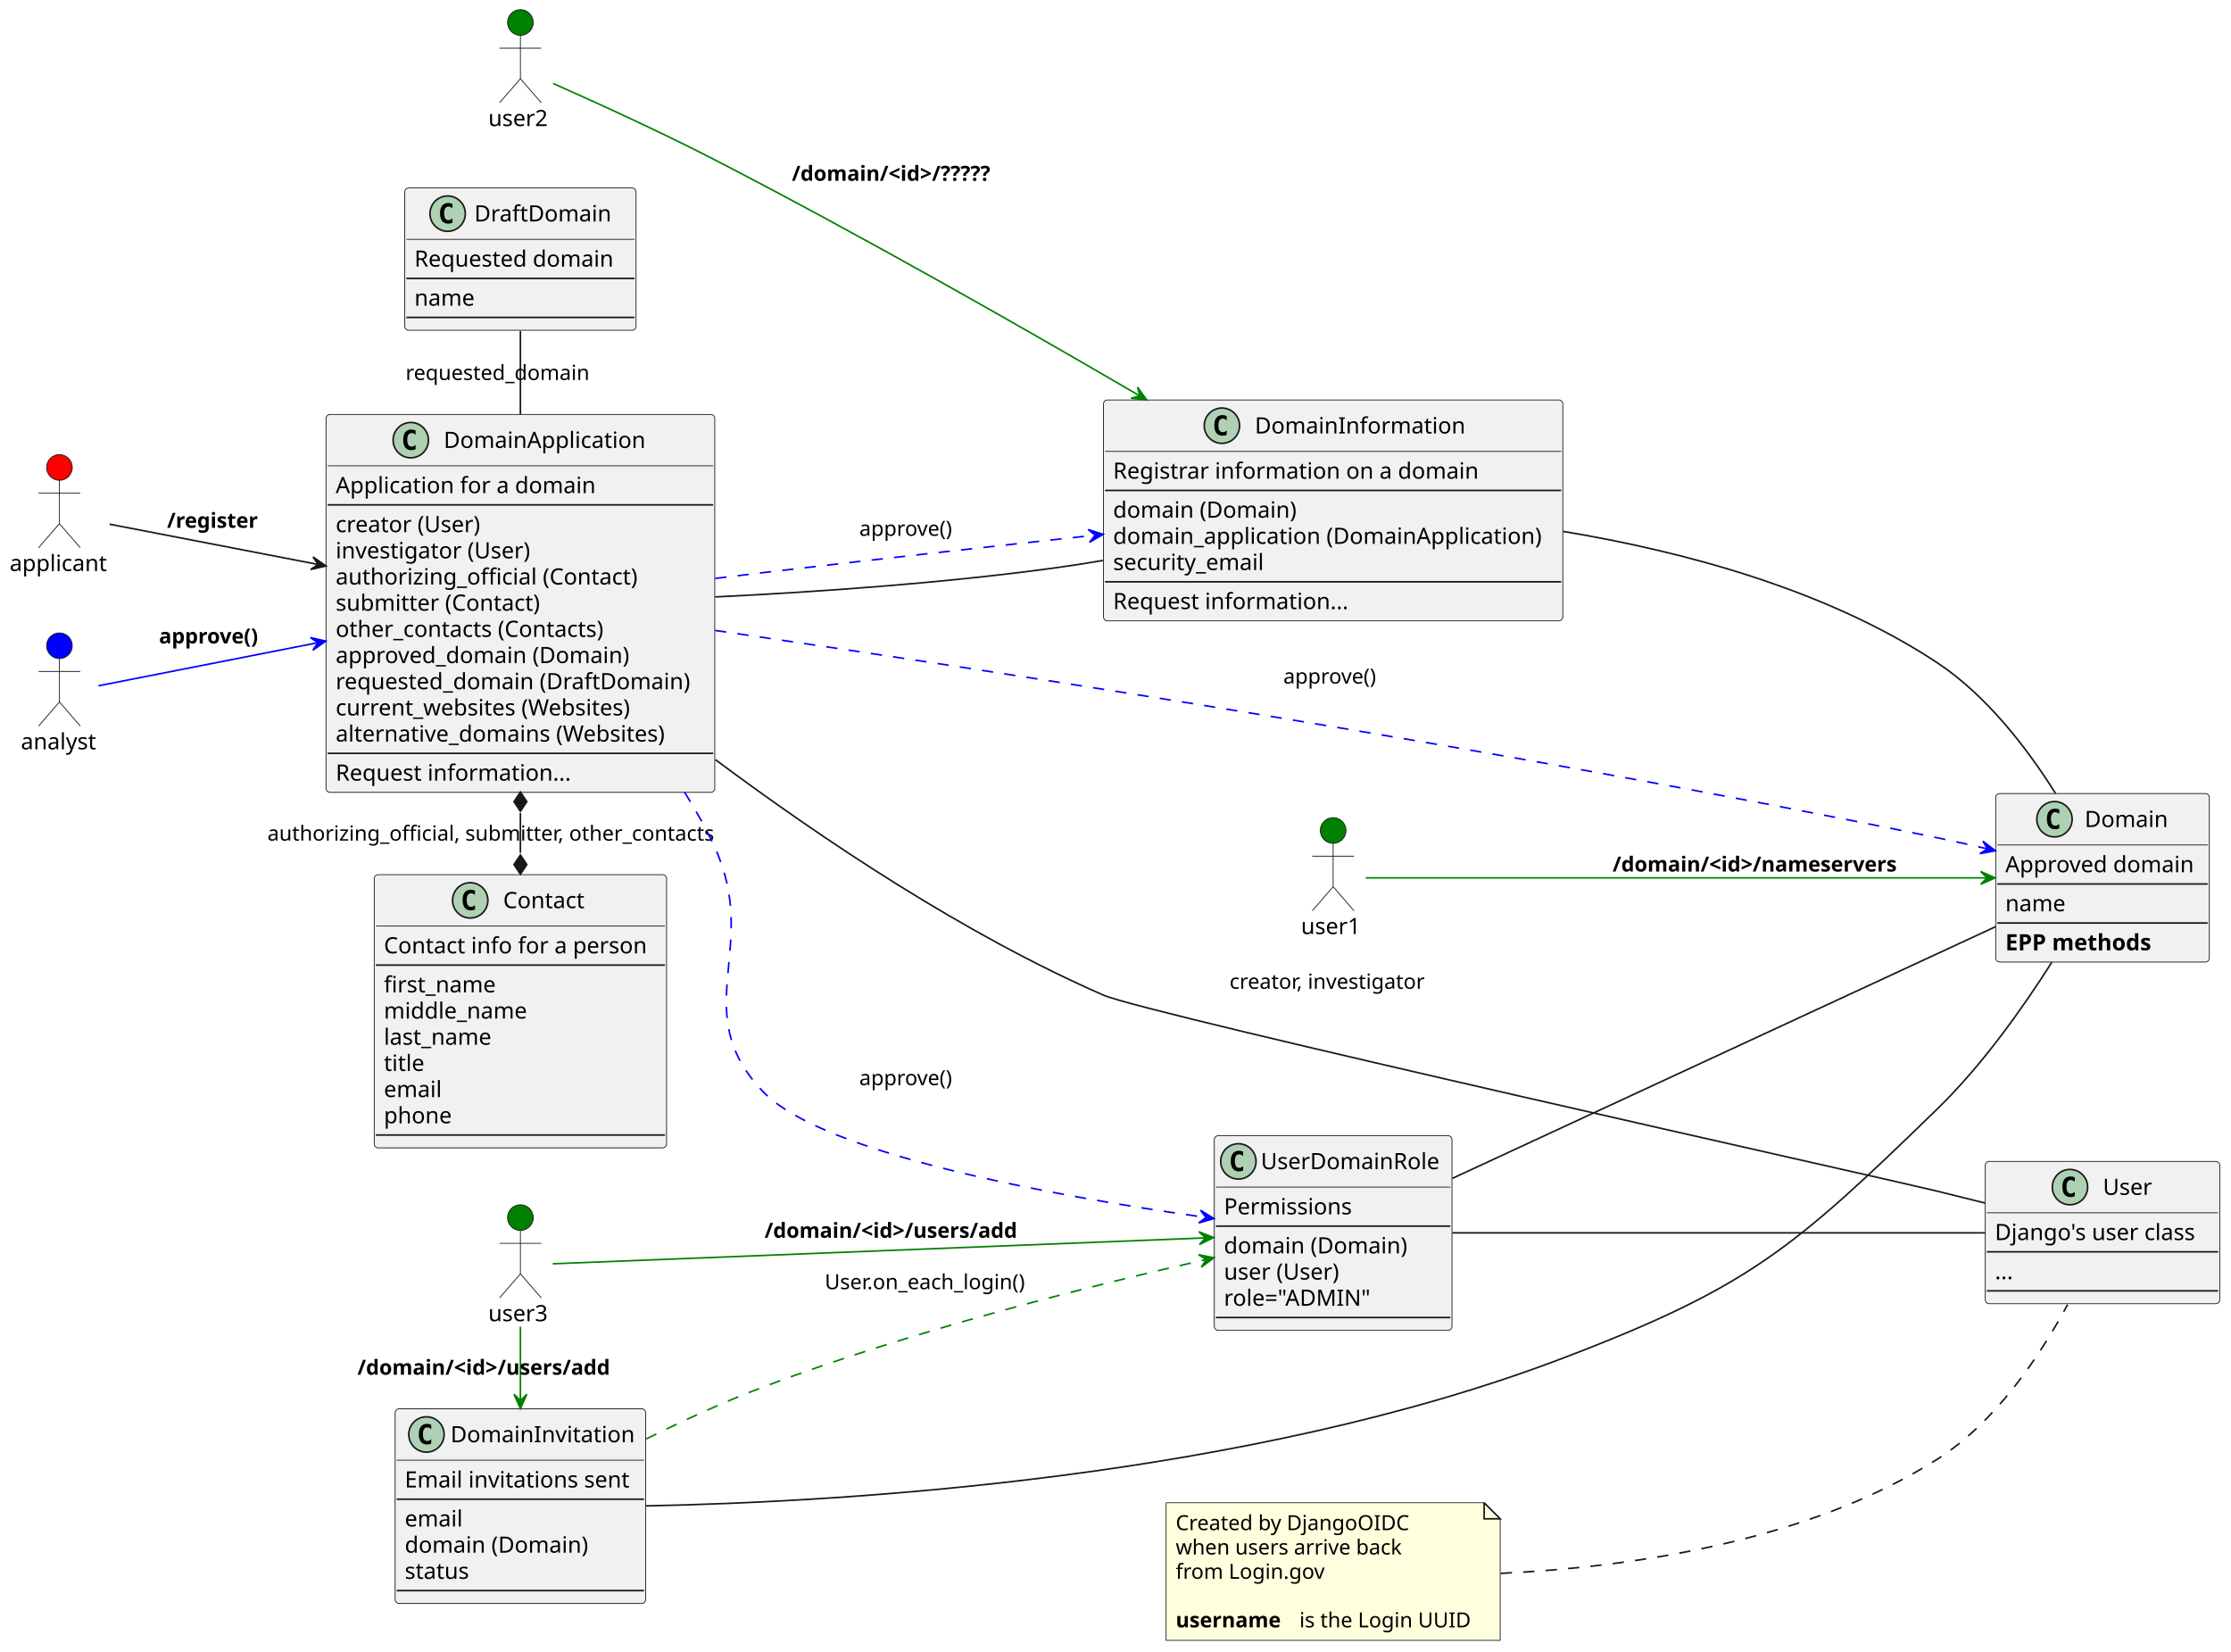
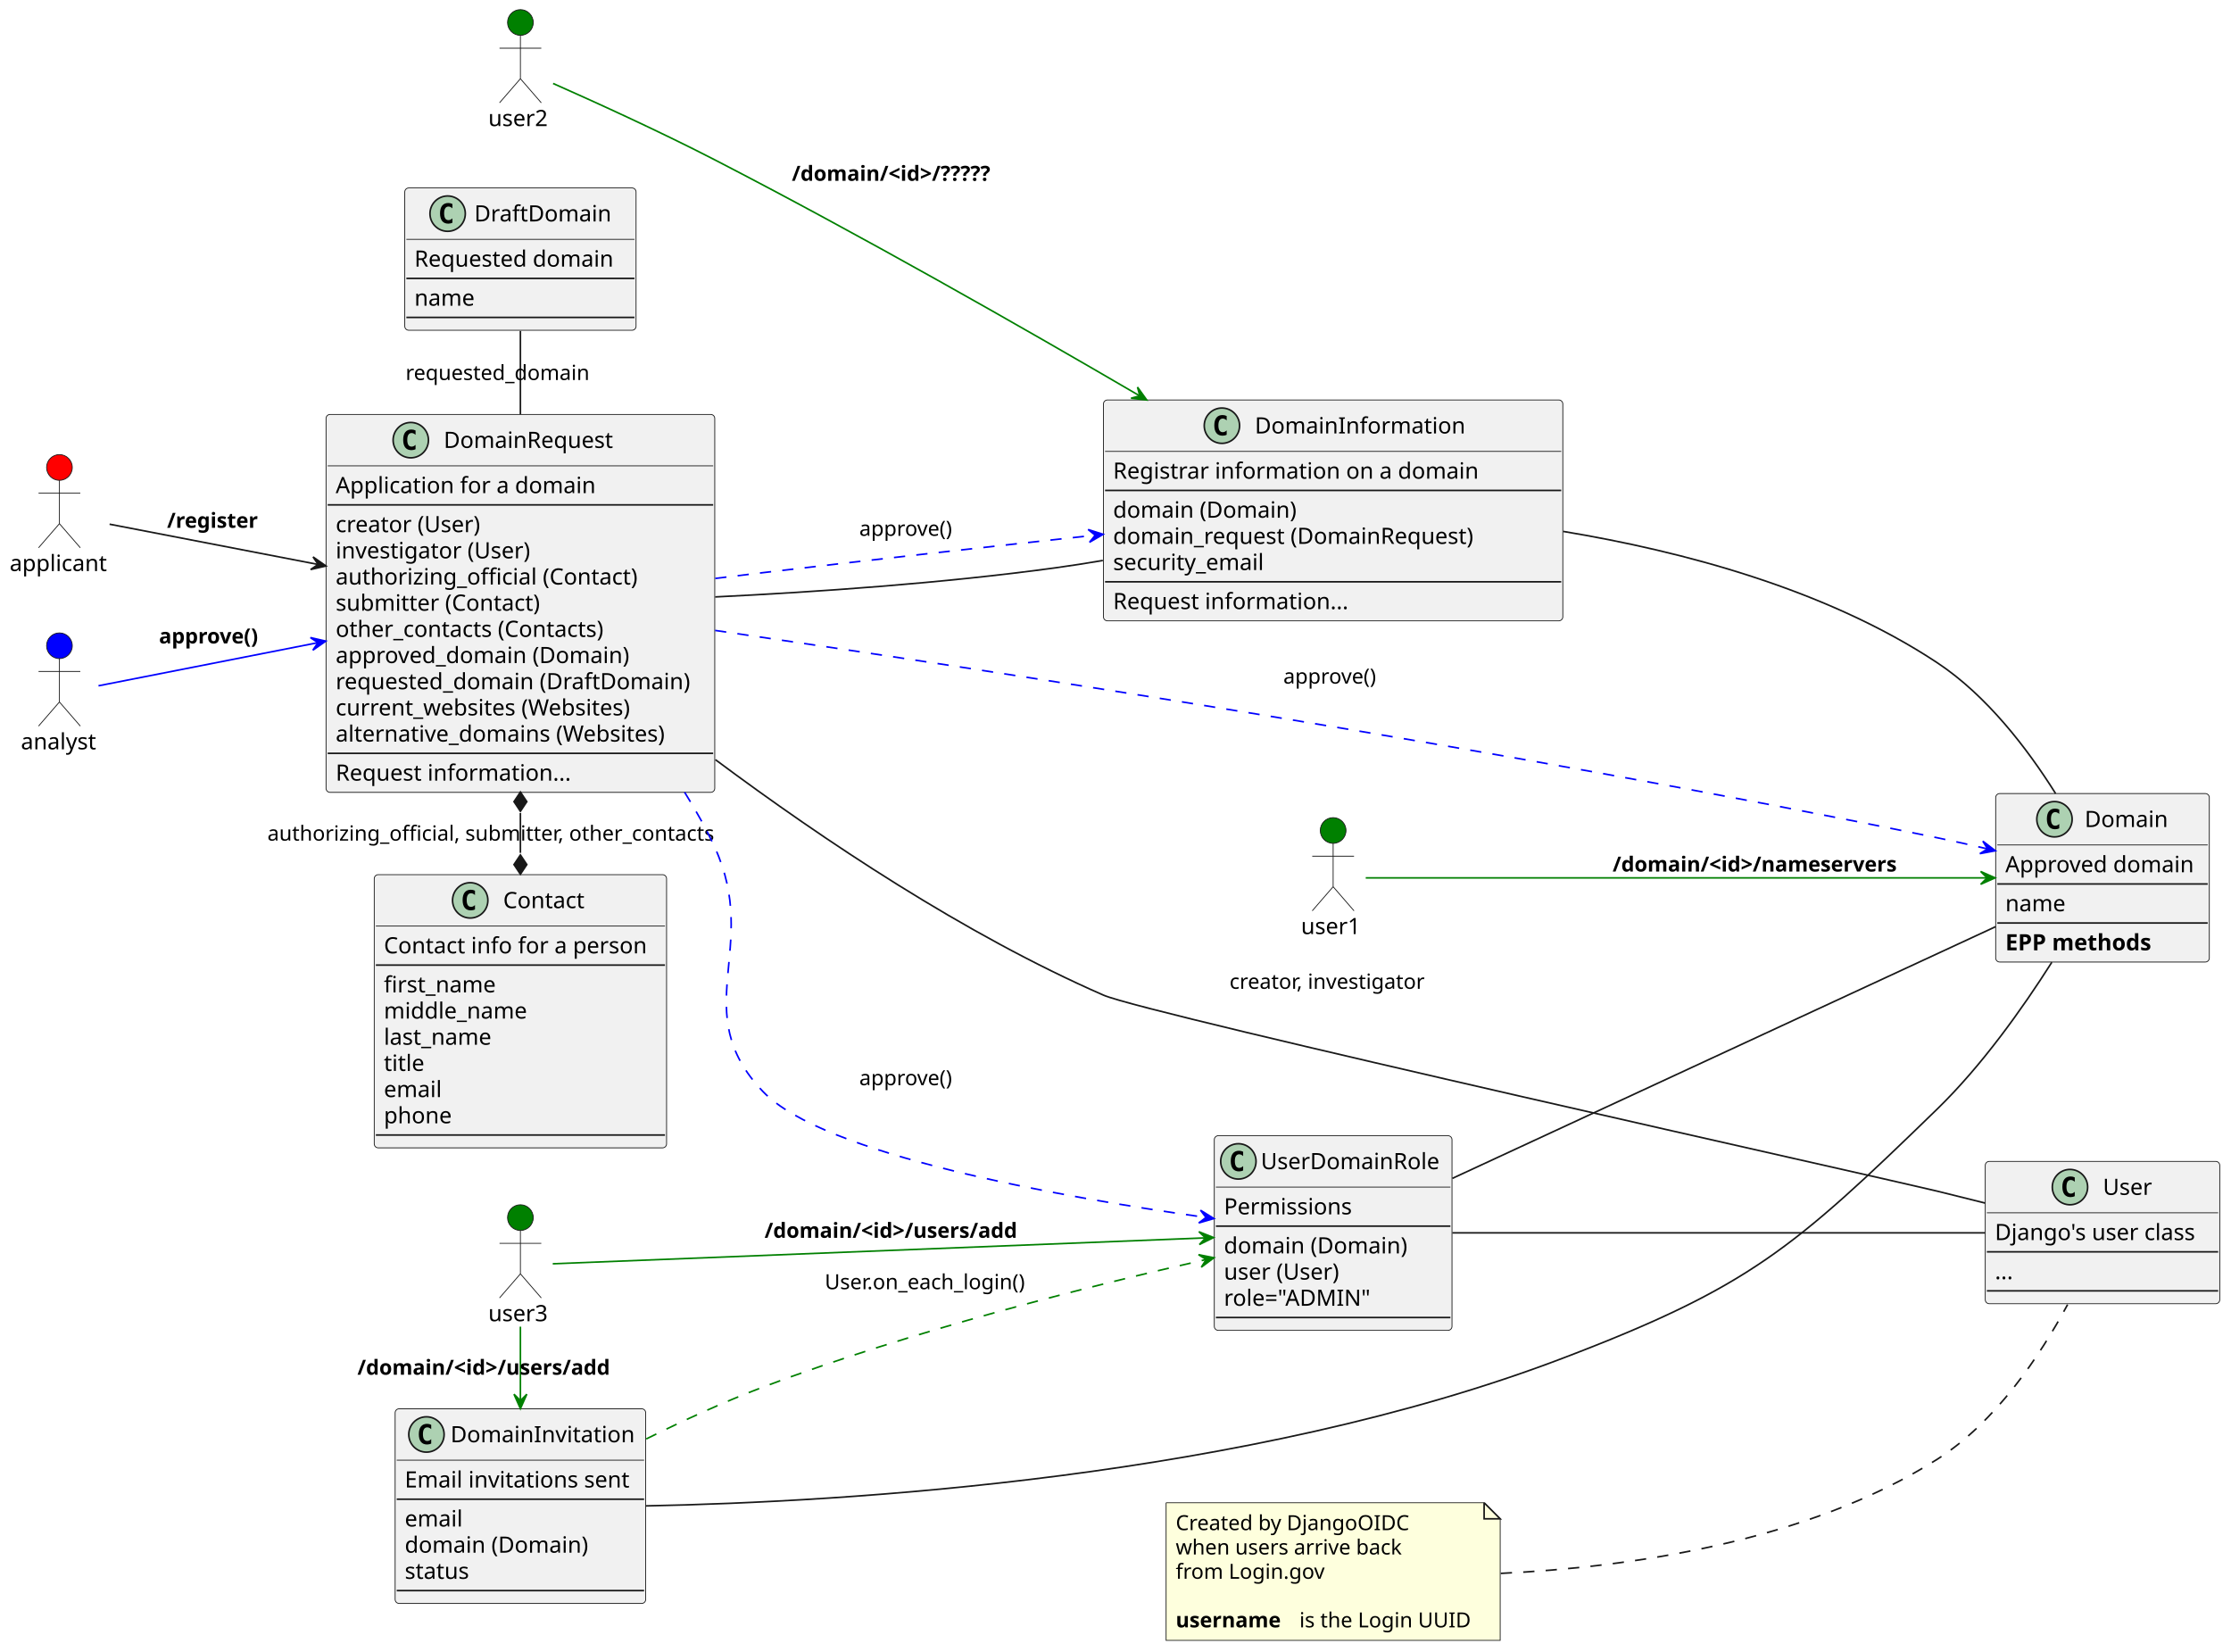
<svg xmlns="http://www.w3.org/2000/svg" contentStyleType="text/css" height="1028px" preserveAspectRatio="none" style="width:1389px;height:1028px;background:#FFFFFF;" version="1.1" viewBox="0 0 1389 1028" width="1389px" zoomAndPan="magnify">
  <defs />
  <g>
-     <g id="elem_DomainApplication">
-       <rect codeLine="38" fill="#F1F1F1" height="235.266" id="DomainApplication" rx="2.5" ry="2.5" style="stroke:#181818;stroke-width:0.5;" width="242" x="203" y="258" />
+     <g id="elem_DomainRequest">
+       <rect codeLine="38" fill="#F1F1F1" height="235.266" id="DomainRequest" rx="2.5" ry="2.5" style="stroke:#181818;stroke-width:0.5;" width="242" x="203" y="258" />
      <ellipse cx="255.75" cy="274" fill="#ADD1B2" rx="11" ry="11" style="stroke:#181818;stroke-width:1.0;" />
      <path d="M258.719,279.641 Q258.141,279.938 257.5,280.078 Q256.859,280.234 256.156,280.234 Q253.656,280.234 252.328,278.594 Q251.016,276.938 251.016,273.812 Q251.016,270.688 252.328,269.031 Q253.656,267.375 256.156,267.375 Q256.859,267.375 257.5,267.531 Q258.156,267.688 258.719,267.984 L258.719,270.703 Q258.094,270.125 257.5,269.859 Q256.906,269.578 256.281,269.578 Q254.938,269.578 254.25,270.656 Q253.562,271.719 253.562,273.812 Q253.562,275.906 254.25,276.984 Q254.938,278.047 256.281,278.047 Q256.906,278.047 257.5,277.781 Q258.094,277.5 258.719,276.922 L258.719,279.641 Z " fill="#000000" />
-       <text fill="#000000" font-family="sans-serif" font-size="14" lengthAdjust="spacing" textLength="128" x="276.25" y="278.847">DomainApplication</text>
+       <text fill="#000000" font-family="sans-serif" font-size="14" lengthAdjust="spacing" textLength="128" x="276.25" y="278.847">DomainRequest</text>
      <line style="stroke:#181818;stroke-width:0.5;" x1="204" x2="444" y1="290" y2="290" />
      <text fill="#000000" font-family="sans-serif" font-size="14" lengthAdjust="spacing" textLength="164" x="209" y="306.995">Application for a domain</text>
      <line style="stroke:#181818;stroke-width:1.0;" x1="204" x2="444" y1="314.297" y2="314.297" />
      <text fill="#000000" font-family="sans-serif" font-size="14" lengthAdjust="spacing" textLength="95" x="209" y="331.292">creator (User)</text>
      <text fill="#000000" font-family="sans-serif" font-size="14" lengthAdjust="spacing" textLength="126" x="209" y="347.589">investigator (User)</text>
      <text fill="#000000" font-family="sans-serif" font-size="14" lengthAdjust="spacing" textLength="194" x="209" y="363.886">authorizing_official (Contact)</text>
      <text fill="#000000" font-family="sans-serif" font-size="14" lengthAdjust="spacing" textLength="134" x="209" y="380.183">submitter (Contact)</text>
      <text fill="#000000" font-family="sans-serif" font-size="14" lengthAdjust="spacing" textLength="180" x="209" y="396.479">other_contacts (Contacts)</text>
      <text fill="#000000" font-family="sans-serif" font-size="14" lengthAdjust="spacing" textLength="190" x="209" y="412.776">approved_domain (Domain)</text>
      <text fill="#000000" font-family="sans-serif" font-size="14" lengthAdjust="spacing" textLength="230" x="209" y="429.073">requested_domain (DraftDomain)</text>
      <text fill="#000000" font-family="sans-serif" font-size="14" lengthAdjust="spacing" textLength="197" x="209" y="445.37">current_websites (Websites)</text>
      <text fill="#000000" font-family="sans-serif" font-size="14" lengthAdjust="spacing" textLength="215" x="209" y="461.667">alternative_domains (Websites)</text>
      <line style="stroke:#181818;stroke-width:1.0;" x1="204" x2="444" y1="468.969" y2="468.969" />
      <text fill="#000000" font-family="sans-serif" font-size="14" lengthAdjust="spacing" textLength="152" x="209" y="485.964">Request information...</text>
    </g>
    <g id="elem_User">
      <rect codeLine="54" fill="#F1F1F1" height="88.594" id="User" rx="2.5" ry="2.5" style="stroke:#181818;stroke-width:0.5;" width="146" x="1236" y="723" />
      <ellipse cx="1288.75" cy="739" fill="#ADD1B2" rx="11" ry="11" style="stroke:#181818;stroke-width:1.0;" />
      <path d="M1291.719,744.641 Q1291.141,744.938 1290.5,745.078 Q1289.859,745.234 1289.156,745.234 Q1286.656,745.234 1285.328,743.594 Q1284.016,741.938 1284.016,738.812 Q1284.016,735.688 1285.328,734.031 Q1286.656,732.375 1289.156,732.375 Q1289.859,732.375 1290.5,732.531 Q1291.156,732.688 1291.719,732.984 L1291.719,735.703 Q1291.094,735.125 1290.5,734.859 Q1289.906,734.578 1289.281,734.578 Q1287.938,734.578 1287.25,735.656 Q1286.562,736.719 1286.562,738.812 Q1286.562,740.906 1287.25,741.984 Q1287.938,743.047 1289.281,743.047 Q1289.906,743.047 1290.5,742.781 Q1291.094,742.5 1291.719,741.922 L1291.719,744.641 Z " fill="#000000" />
      <text fill="#000000" font-family="sans-serif" font-size="14" lengthAdjust="spacing" textLength="32" x="1309.25" y="743.847">User</text>
      <line style="stroke:#181818;stroke-width:0.5;" x1="1237" x2="1381" y1="755" y2="755" />
      <text fill="#000000" font-family="sans-serif" font-size="14" lengthAdjust="spacing" textLength="134" x="1242" y="771.995">Django's user class</text>
      <line style="stroke:#181818;stroke-width:1.0;" x1="1237" x2="1381" y1="779.297" y2="779.297" />
      <text fill="#000000" font-family="sans-serif" font-size="14" lengthAdjust="spacing" textLength="12" x="1242" y="796.292">...</text>
      <line style="stroke:#181818;stroke-width:1.0;" x1="1237" x2="1381" y1="803.594" y2="803.594" />
    </g>
    <g id="elem_GMN4">
      <path d="M726,935.5 L726,1021.164 L934,1021.164 L934,945.5 L924,935.5 L726,935.5 " fill="#FEFFDD" style="stroke:#181818;stroke-width:0.5;" />
      <path d="M924,935.5 L924,945.5 L934,945.5 L924,935.5 " fill="#FEFFDD" style="stroke:#181818;stroke-width:1.0;" />
      <text fill="#000000" font-family="sans-serif" font-size="13" lengthAdjust="spacing" textLength="151" x="732" y="952.567">Created by DjangoOIDC</text>
      <text fill="#000000" font-family="sans-serif" font-size="13" lengthAdjust="spacing" textLength="146" x="732" y="967.7">when users arrive back</text>
      <text fill="#000000" font-family="sans-serif" font-size="13" lengthAdjust="spacing" textLength="95" x="732" y="982.832">from Login.gov</text>
      <text fill="#000000" font-family="sans-serif" font-size="13" lengthAdjust="spacing" textLength="4" x="732" y="997.965"> </text>
      <text fill="#000000" font-family="sans-serif" font-size="13" font-weight="bold" lengthAdjust="spacing" textLength="73" x="732" y="1013.098">username</text>
      <text fill="#000000" font-family="sans-serif" font-size="13" lengthAdjust="spacing" textLength="110" x="809" y="1013.098">is the Login UUID</text>
    </g>
    <g id="elem_Contact">
      <rect codeLine="70" fill="#F1F1F1" height="170.078" id="Contact" rx="2.5" ry="2.5" style="stroke:#181818;stroke-width:0.5;" width="182" x="233" y="544.5" />
      <ellipse cx="292.75" cy="560.5" fill="#ADD1B2" rx="11" ry="11" style="stroke:#181818;stroke-width:1.0;" />
      <path d="M295.719,566.141 Q295.141,566.438 294.5,566.578 Q293.859,566.734 293.156,566.734 Q290.656,566.734 289.328,565.094 Q288.016,563.438 288.016,560.312 Q288.016,557.188 289.328,555.531 Q290.656,553.875 293.156,553.875 Q293.859,553.875 294.5,554.031 Q295.156,554.188 295.719,554.484 L295.719,557.203 Q295.094,556.625 294.5,556.359 Q293.906,556.078 293.281,556.078 Q291.938,556.078 291.25,557.156 Q290.562,558.219 290.562,560.312 Q290.562,562.406 291.25,563.484 Q291.938,564.547 293.281,564.547 Q293.906,564.547 294.5,564.281 Q295.094,564 295.719,563.422 L295.719,566.141 Z " fill="#000000" />
      <text fill="#000000" font-family="sans-serif" font-size="14" lengthAdjust="spacing" textLength="54" x="313.25" y="565.347">Contact</text>
      <line style="stroke:#181818;stroke-width:0.5;" x1="234" x2="414" y1="576.5" y2="576.5" />
      <text fill="#000000" font-family="sans-serif" font-size="14" lengthAdjust="spacing" textLength="170" x="239" y="593.495">Contact info for a person</text>
      <line style="stroke:#181818;stroke-width:1.0;" x1="234" x2="414" y1="600.797" y2="600.797" />
      <text fill="#000000" font-family="sans-serif" font-size="14" lengthAdjust="spacing" textLength="71" x="239" y="617.792">first_name</text>
      <text fill="#000000" font-family="sans-serif" font-size="14" lengthAdjust="spacing" textLength="92" x="239" y="634.089">middle_name</text>
      <text fill="#000000" font-family="sans-serif" font-size="14" lengthAdjust="spacing" textLength="70" x="239" y="650.386">last_name</text>
      <text fill="#000000" font-family="sans-serif" font-size="14" lengthAdjust="spacing" textLength="25" x="239" y="666.683">title</text>
      <text fill="#000000" font-family="sans-serif" font-size="14" lengthAdjust="spacing" textLength="36" x="239" y="682.98">email</text>
      <text fill="#000000" font-family="sans-serif" font-size="14" lengthAdjust="spacing" textLength="45" x="239" y="699.276">phone</text>
      <line style="stroke:#181818;stroke-width:1.0;" x1="234" x2="414" y1="706.578" y2="706.578" />
    </g>
    <g id="elem_DraftDomain">
      <rect codeLine="84" fill="#F1F1F1" height="88.594" id="DraftDomain" rx="2.5" ry="2.5" style="stroke:#181818;stroke-width:0.5;" width="144" x="252" y="117" />
      <ellipse cx="278.7" cy="133" fill="#ADD1B2" rx="11" ry="11" style="stroke:#181818;stroke-width:1.0;" />
      <path d="M281.669,138.641 Q281.091,138.938 280.45,139.078 Q279.809,139.234 279.106,139.234 Q276.606,139.234 275.278,137.594 Q273.966,135.938 273.966,132.812 Q273.966,129.688 275.278,128.031 Q276.606,126.375 279.106,126.375 Q279.809,126.375 280.45,126.531 Q281.106,126.688 281.669,126.984 L281.669,129.703 Q281.044,129.125 280.45,128.859 Q279.856,128.578 279.231,128.578 Q277.887,128.578 277.2,129.656 Q276.512,130.719 276.512,132.812 Q276.512,134.906 277.2,135.984 Q277.887,137.047 279.231,137.047 Q279.856,137.047 280.45,136.781 Q281.044,136.5 281.669,135.922 L281.669,138.641 Z " fill="#000000" />
      <text fill="#000000" font-family="sans-serif" font-size="14" lengthAdjust="spacing" textLength="86" x="295.3" y="137.847">DraftDomain</text>
      <line style="stroke:#181818;stroke-width:0.5;" x1="253" x2="395" y1="149" y2="149" />
      <text fill="#000000" font-family="sans-serif" font-size="14" lengthAdjust="spacing" textLength="132" x="258" y="165.995">Requested domain</text>
      <line style="stroke:#181818;stroke-width:1.0;" x1="253" x2="395" y1="173.297" y2="173.297" />
      <text fill="#000000" font-family="sans-serif" font-size="14" lengthAdjust="spacing" textLength="39" x="258" y="190.292">name</text>
      <line style="stroke:#181818;stroke-width:1.0;" x1="253" x2="395" y1="197.594" y2="197.594" />
    </g>
    <g id="elem_Domain">
      <rect codeLine="93" fill="#F1F1F1" height="104.891" id="Domain" rx="2.5" ry="2.5" style="stroke:#181818;stroke-width:0.5;" width="133" x="1242.5" y="494" />
      <ellipse cx="1279.1" cy="510" fill="#ADD1B2" rx="11" ry="11" style="stroke:#181818;stroke-width:1.0;" />
      <path d="M1282.069,515.641 Q1281.491,515.938 1280.85,516.078 Q1280.209,516.234 1279.506,516.234 Q1277.006,516.234 1275.678,514.594 Q1274.366,512.938 1274.366,509.812 Q1274.366,506.688 1275.678,505.031 Q1277.006,503.375 1279.506,503.375 Q1280.209,503.375 1280.85,503.531 Q1281.506,503.688 1282.069,503.984 L1282.069,506.703 Q1281.444,506.125 1280.85,505.859 Q1280.256,505.578 1279.631,505.578 Q1278.287,505.578 1277.6,506.656 Q1276.912,507.719 1276.912,509.812 Q1276.912,511.906 1277.6,512.984 Q1278.287,514.047 1279.631,514.047 Q1280.256,514.047 1280.85,513.781 Q1281.444,513.5 1282.069,512.922 L1282.069,515.641 Z " fill="#000000" />
      <text fill="#000000" font-family="sans-serif" font-size="14" lengthAdjust="spacing" textLength="53" x="1297.9" y="514.847">Domain</text>
      <line style="stroke:#181818;stroke-width:0.5;" x1="1243.5" x2="1374.5" y1="526" y2="526" />
      <text fill="#000000" font-family="sans-serif" font-size="14" lengthAdjust="spacing" textLength="121" x="1248.5" y="542.995">Approved domain</text>
      <line style="stroke:#181818;stroke-width:1.0;" x1="1243.5" x2="1374.5" y1="550.297" y2="550.297" />
      <text fill="#000000" font-family="sans-serif" font-size="14" lengthAdjust="spacing" textLength="39" x="1248.5" y="567.292">name</text>
      <line style="stroke:#181818;stroke-width:1.0;" x1="1243.5" x2="1374.5" y1="574.594" y2="574.594" />
      <text fill="#000000" font-family="sans-serif" font-size="14" font-weight="bold" lengthAdjust="spacing" textLength="103" x="1248.5" y="591.589">EPP methods</text>
    </g>
    <g id="elem_DomainInformation">
      <rect codeLine="103" fill="#F1F1F1" height="137.484" id="DomainInformation" rx="2.5" ry="2.5" style="stroke:#181818;stroke-width:0.5;" width="286" x="687" y="249" />
      <ellipse cx="760.75" cy="265" fill="#ADD1B2" rx="11" ry="11" style="stroke:#181818;stroke-width:1.0;" />
      <path d="M763.719,270.641 Q763.141,270.938 762.5,271.078 Q761.859,271.234 761.156,271.234 Q758.656,271.234 757.328,269.594 Q756.016,267.938 756.016,264.812 Q756.016,261.688 757.328,260.031 Q758.656,258.375 761.156,258.375 Q761.859,258.375 762.5,258.531 Q763.156,258.688 763.719,258.984 L763.719,261.703 Q763.094,261.125 762.5,260.859 Q761.906,260.578 761.281,260.578 Q759.938,260.578 759.25,261.656 Q758.562,262.719 758.562,264.812 Q758.562,266.906 759.25,267.984 Q759.938,269.047 761.281,269.047 Q761.906,269.047 762.5,268.781 Q763.094,268.5 763.719,267.922 L763.719,270.641 Z " fill="#000000" />
      <text fill="#000000" font-family="sans-serif" font-size="14" lengthAdjust="spacing" textLength="130" x="781.25" y="269.847">DomainInformation</text>
      <line style="stroke:#181818;stroke-width:0.5;" x1="688" x2="972" y1="281" y2="281" />
      <text fill="#000000" font-family="sans-serif" font-size="14" lengthAdjust="spacing" textLength="232" x="693" y="297.995">Registrar information on a domain</text>
      <line style="stroke:#181818;stroke-width:1.0;" x1="688" x2="972" y1="305.297" y2="305.297" />
      <text fill="#000000" font-family="sans-serif" font-size="14" lengthAdjust="spacing" textLength="118" x="693" y="322.292">domain (Domain)</text>
-       <text fill="#000000" font-family="sans-serif" font-size="14" lengthAdjust="spacing" textLength="274" x="693" y="338.589">domain_application (DomainApplication)</text>
+       <text fill="#000000" font-family="sans-serif" font-size="14" lengthAdjust="spacing" textLength="274" x="693" y="338.589">domain_request (DomainRequest)</text>
      <text fill="#000000" font-family="sans-serif" font-size="14" lengthAdjust="spacing" textLength="97" x="693" y="354.886">security_email</text>
      <line style="stroke:#181818;stroke-width:1.0;" x1="688" x2="972" y1="362.188" y2="362.188" />
      <text fill="#000000" font-family="sans-serif" font-size="14" lengthAdjust="spacing" textLength="152" x="693" y="379.183">Request information...</text>
    </g>
    <g id="elem_UserDomainRole">
      <rect codeLine="117" fill="#F1F1F1" height="121.188" id="UserDomainRole" rx="2.5" ry="2.5" style="stroke:#181818;stroke-width:0.5;" width="148" x="756" y="707" />
      <ellipse cx="771" cy="723" fill="#ADD1B2" rx="11" ry="11" style="stroke:#181818;stroke-width:1.0;" />
      <path d="M773.969,728.641 Q773.391,728.938 772.75,729.078 Q772.109,729.234 771.406,729.234 Q768.906,729.234 767.578,727.594 Q766.266,725.938 766.266,722.812 Q766.266,719.688 767.578,718.031 Q768.906,716.375 771.406,716.375 Q772.109,716.375 772.75,716.531 Q773.406,716.688 773.969,716.984 L773.969,719.703 Q773.344,719.125 772.75,718.859 Q772.156,718.578 771.531,718.578 Q770.188,718.578 769.5,719.656 Q768.812,720.719 768.812,722.812 Q768.812,724.906 769.5,725.984 Q770.188,727.047 771.531,727.047 Q772.156,727.047 772.75,726.781 Q773.344,726.5 773.969,725.922 L773.969,728.641 Z " fill="#000000" />
      <text fill="#000000" font-family="sans-serif" font-size="14" lengthAdjust="spacing" textLength="116" x="785" y="727.847">UserDomainRole</text>
      <line style="stroke:#181818;stroke-width:0.5;" x1="757" x2="903" y1="739" y2="739" />
      <text fill="#000000" font-family="sans-serif" font-size="14" lengthAdjust="spacing" textLength="84" x="762" y="755.995">Permissions</text>
      <line style="stroke:#181818;stroke-width:1.0;" x1="757" x2="903" y1="763.297" y2="763.297" />
      <text fill="#000000" font-family="sans-serif" font-size="14" lengthAdjust="spacing" textLength="118" x="762" y="780.292">domain (Domain)</text>
      <text fill="#000000" font-family="sans-serif" font-size="14" lengthAdjust="spacing" textLength="77" x="762" y="796.589">user (User)</text>
      <text fill="#000000" font-family="sans-serif" font-size="14" lengthAdjust="spacing" textLength="93" x="762" y="812.886">role="ADMIN"</text>
      <line style="stroke:#181818;stroke-width:1.0;" x1="757" x2="903" y1="820.188" y2="820.188" />
    </g>
    <g id="elem_DomainInvitation">
      <rect codeLine="129" fill="#F1F1F1" height="121.188" id="DomainInvitation" rx="2.5" ry="2.5" style="stroke:#181818;stroke-width:0.5;" width="156" x="246" y="877" />
      <ellipse cx="265.5" cy="893" fill="#ADD1B2" rx="11" ry="11" style="stroke:#181818;stroke-width:1.0;" />
      <path d="M268.469,898.641 Q267.891,898.938 267.25,899.078 Q266.609,899.234 265.906,899.234 Q263.406,899.234 262.078,897.594 Q260.766,895.938 260.766,892.812 Q260.766,889.688 262.078,888.031 Q263.406,886.375 265.906,886.375 Q266.609,886.375 267.25,886.531 Q267.906,886.688 268.469,886.984 L268.469,889.703 Q267.844,889.125 267.25,888.859 Q266.656,888.578 266.031,888.578 Q264.688,888.578 264,889.656 Q263.312,890.719 263.312,892.812 Q263.312,894.906 264,895.984 Q264.688,897.047 266.031,897.047 Q266.656,897.047 267.25,896.781 Q267.844,896.5 268.469,895.922 L268.469,898.641 Z " fill="#000000" />
      <text fill="#000000" font-family="sans-serif" font-size="14" lengthAdjust="spacing" textLength="114" x="280.5" y="897.847">DomainInvitation</text>
      <line style="stroke:#181818;stroke-width:0.5;" x1="247" x2="401" y1="909" y2="909" />
      <text fill="#000000" font-family="sans-serif" font-size="14" lengthAdjust="spacing" textLength="144" x="252" y="925.995">Email invitations sent</text>
      <line style="stroke:#181818;stroke-width:1.0;" x1="247" x2="401" y1="933.297" y2="933.297" />
      <text fill="#000000" font-family="sans-serif" font-size="14" lengthAdjust="spacing" textLength="36" x="252" y="950.292">email</text>
      <text fill="#000000" font-family="sans-serif" font-size="14" lengthAdjust="spacing" textLength="118" x="252" y="966.589">domain (Domain)</text>
      <text fill="#000000" font-family="sans-serif" font-size="14" lengthAdjust="spacing" textLength="43" x="252" y="982.886">status</text>
      <line style="stroke:#181818;stroke-width:1.0;" x1="247" x2="401" y1="990.188" y2="990.188" />
    </g>
    <g id="elem_applicant">
      <ellipse cx="37" cy="291" fill="#FF0000" rx="8" ry="8" style="stroke:#181818;stroke-width:0.5;" />
      <path d="M37,299 L37,326 M24,307 L50,307 M37,326 L24,341 M37,326 L50,341 " fill="none" style="stroke:#181818;stroke-width:0.5;" />
      <text fill="#000000" font-family="sans-serif" font-size="14" lengthAdjust="spacing" textLength="62" x="6" y="355.495">applicant</text>
    </g>
    <g id="elem_analyst">
      <ellipse cx="37" cy="402" fill="#0000FF" rx="8" ry="8" style="stroke:#181818;stroke-width:0.5;" />
      <path d="M37,410 L37,437 M24,418 L50,418 M37,437 L24,452 M37,437 L50,452 " fill="none" style="stroke:#181818;stroke-width:0.5;" />
      <text fill="#000000" font-family="sans-serif" font-size="14" lengthAdjust="spacing" textLength="48" x="13" y="466.495">analyst</text>
    </g>
    <g id="elem_user1">
      <ellipse cx="830" cy="517" fill="#008000" rx="8" ry="8" style="stroke:#181818;stroke-width:0.5;" />
      <path d="M830,525 L830,552 M817,533 L843,533 M830,552 L817,567 M830,552 L843,567 " fill="none" style="stroke:#181818;stroke-width:0.5;" />
      <text fill="#000000" font-family="sans-serif" font-size="14" lengthAdjust="spacing" textLength="40" x="810" y="581.495">user1</text>
    </g>
    <g id="elem_user2">
      <ellipse cx="324" cy="14" fill="#008000" rx="8" ry="8" style="stroke:#181818;stroke-width:0.5;" />
      <path d="M324,22 L324,49 M311,30 L337,30 M324,49 L311,64 M324,49 L337,64 " fill="none" style="stroke:#181818;stroke-width:0.5;" />
      <text fill="#000000" font-family="sans-serif" font-size="14" lengthAdjust="spacing" textLength="40" x="304" y="78.495">user2</text>
    </g>
    <g id="elem_user3">
      <ellipse cx="324" cy="758" fill="#008000" rx="8" ry="8" style="stroke:#181818;stroke-width:0.5;" />
      <path d="M324,766 L324,793 M311,774 L337,774 M324,793 L311,808 M324,793 L337,808 " fill="none" style="stroke:#181818;stroke-width:0.5;" />
      <text fill="#000000" font-family="sans-serif" font-size="14" lengthAdjust="spacing" textLength="40" x="304" y="822.495">user3</text>
    </g>
    <g id="link_GMN4_User">
      <path d="M934.37,979.47 C1014.2,975.67 1124.45,960.15 1206,908.5 C1242.5,885.38 1270.05,844.1 1287.26,812.15 " fill="none" id="GMN4-User" style="stroke:#181818;stroke-width:1.0;stroke-dasharray:7.0,7.0;" />
    </g>
-     <g id="link_User_DomainApplication">
-       <path codeLine="68" d="M1235.88,748.94 C1225.85,746.41 1215.67,743.87 1206,741.5 C1177.23,734.45 714.14,631.36 687,619.5 C600.71,581.79 512.91,523.21 445.39,472.9 " fill="none" id="User-DomainApplication" style="stroke:#181818;stroke-width:1.0;" />
+     <g id="link_User_DomainRequest">
+       <path codeLine="68" d="M1235.88,748.94 C1225.85,746.41 1215.67,743.87 1206,741.5 C1177.23,734.45 714.14,631.36 687,619.5 C600.71,581.79 512.91,523.21 445.39,472.9 " fill="none" id="User-DomainRequest" style="stroke:#181818;stroke-width:1.0;" />
      <text fill="#000000" font-family="sans-serif" font-size="13" lengthAdjust="spacing" textLength="129" x="765.5" y="615.567">creator, investigator</text>
    </g>
-     <g id="link_DomainApplication_Contact">
-       <path codeLine="82" d="M324,506.15 C324,514.48 324,522.78 324,530.92 " fill="none" id="DomainApplication-Contact" style="stroke:#181818;stroke-width:1.0;" />
+     <g id="link_DomainRequest_Contact">
+       <path codeLine="82" d="M324,506.15 C324,514.48 324,522.78 324,530.92 " fill="none" id="DomainRequest-Contact" style="stroke:#181818;stroke-width:1.0;" />
      <polygon fill="#181818" points="324,493.06,320,499.06,324,505.06,328,499.06,324,493.06" style="stroke:#181818;stroke-width:1.0;" />
      <polygon fill="#181818" points="324,544.22,328,538.22,324,532.22,320,538.22,324,544.22" style="stroke:#181818;stroke-width:1.0;" />
      <text fill="#000000" font-family="sans-serif" font-size="13" lengthAdjust="spacing" textLength="292" x="166.5" y="523.317">authorizing_official, submitter, other_contacts</text>
    </g>
-     <g id="link_DraftDomain_DomainApplication">
-       <path codeLine="91" d="M324,206 C324,221.38 324,239.4 324,257.86 " fill="none" id="DraftDomain-DomainApplication" style="stroke:#181818;stroke-width:1.0;" />
+     <g id="link_DraftDomain_DomainRequest">
+       <path codeLine="91" d="M324,206 C324,221.38 324,239.4 324,257.86 " fill="none" id="DraftDomain-DomainRequest" style="stroke:#181818;stroke-width:1.0;" />
      <text fill="#000000" font-family="sans-serif" font-size="13" lengthAdjust="spacing" textLength="120" x="252.5" y="236.567">requested_domain</text>
    </g>
-     <g id="link_DomainApplication_Domain">
-       <path codeLine="101" d="M445.23,392.46 C615.33,417.13 935.66,466.05 1206,521.5 C1216.13,523.58 1226.78,525.96 1237.22,528.41 " fill="none" id="DomainApplication-to-Domain" style="stroke:#0000FF;stroke-width:1.0;stroke-dasharray:7.0,7.0;" />
+     <g id="link_DomainRequest_Domain">
+       <path codeLine="101" d="M445.23,392.46 C615.33,417.13 935.66,466.05 1206,521.5 C1216.13,523.58 1226.78,525.96 1237.22,528.41 " fill="none" id="DomainRequest-to-Domain" style="stroke:#0000FF;stroke-width:1.0;stroke-dasharray:7.0,7.0;" />
      <polygon fill="#0000FF" points="1242.32,529.62,1234.492,523.643,1237.456,528.461,1232.638,531.425,1242.32,529.62" style="stroke:#0000FF;stroke-width:1.0;" />
      <text fill="#000000" font-family="sans-serif" font-size="13" lengthAdjust="spacing" textLength="62" x="799" y="425.567">approve()</text>
    </g>
    <g id="link_DomainInformation_Domain">
      <path codeLine="113" d="M973.23,330.82 C1047.47,343.14 1136.95,366.85 1206,412.5 C1236.85,432.9 1262.12,465.85 1279.79,493.98 " fill="none" id="DomainInformation-Domain" style="stroke:#181818;stroke-width:1.0;" />
    </g>
-     <g id="link_DomainInformation_DomainApplication">
-       <path codeLine="114" d="M686.61,348.91 C676.61,350.62 666.67,352.17 657,353.5 C587.18,363.07 508.51,368.52 445.27,371.6 " fill="none" id="DomainInformation-DomainApplication" style="stroke:#181818;stroke-width:1.0;" />
-     </g>
-     <g id="link_DomainApplication_DomainInformation">
-       <path codeLine="115" d="M445.33,360.08 C455.36,358.85 465.35,357.64 475,356.5 C542.78,348.47 617.94,340.12 681.5,333.21 " fill="none" id="DomainApplication-to-DomainInformation" style="stroke:#0000FF;stroke-width:1.0;stroke-dasharray:7.0,7.0;" />
+     <g id="link_DomainInformation_DomainRequest">
+       <path codeLine="114" d="M686.61,348.91 C676.61,350.62 666.67,352.17 657,353.5 C587.18,363.07 508.51,368.52 445.27,371.6 " fill="none" id="DomainInformation-DomainRequest" style="stroke:#181818;stroke-width:1.0;" />
+     </g>
+     <g id="link_DomainRequest_DomainInformation">
+       <path codeLine="115" d="M445.33,360.08 C455.36,358.85 465.35,357.64 475,356.5 C542.78,348.47 617.94,340.12 681.5,333.21 " fill="none" id="DomainRequest-to-DomainInformation" style="stroke:#0000FF;stroke-width:1.0;stroke-dasharray:7.0,7.0;" />
      <polygon fill="#0000FF" points="686.83,332.63,677.449,329.631,681.86,333.173,678.317,337.583,686.83,332.63" style="stroke:#0000FF;stroke-width:1.0;" />
      <text fill="#000000" font-family="sans-serif" font-size="13" lengthAdjust="spacing" textLength="62" x="535" y="333.567">approve()</text>
    </g>
    <g id="link_UserDomainRole_User">
      <path codeLine="125" d="M904.23,767.5 C994.32,767.5 1146.33,767.5 1235.91,767.5 " fill="none" id="UserDomainRole-User" style="stroke:#181818;stroke-width:1.0;" />
    </g>
    <g id="link_UserDomainRole_Domain">
      <path codeLine="126" d="M904.23,733.57 C996.54,690.8 1153.86,617.91 1242.41,576.89 " fill="none" id="UserDomainRole-Domain" style="stroke:#181818;stroke-width:1.0;" />
    </g>
-     <g id="link_DomainApplication_UserDomainRole">
-       <path codeLine="127" d="M426.23,493.2 C433.25,504.39 439.66,515.9 445,527.5 C473.8,590.04 427.51,629.64 475,679.5 C512.4,718.77 658.19,744.88 750.61,757.87 " fill="none" id="DomainApplication-to-UserDomainRole" style="stroke:#0000FF;stroke-width:1.0;stroke-dasharray:7.0,7.0;" />
+     <g id="link_DomainRequest_UserDomainRole">
+       <path codeLine="127" d="M426.23,493.2 C433.25,504.39 439.66,515.9 445,527.5 C473.8,590.04 427.51,629.64 475,679.5 C512.4,718.77 658.19,744.88 750.61,757.87 " fill="none" id="DomainRequest-to-UserDomainRole" style="stroke:#0000FF;stroke-width:1.0;stroke-dasharray:7.0,7.0;" />
      <polygon fill="#0000FF" points="755.79,758.59,747.423,753.394,750.837,757.905,746.327,761.319,755.79,758.59" style="stroke:#0000FF;stroke-width:1.0;" />
      <text fill="#000000" font-family="sans-serif" font-size="13" lengthAdjust="spacing" textLength="62" x="535" y="675.567">approve()</text>
    </g>
    <g id="link_DomainInvitation_Domain">
      <path codeLine="137" d="M402.06,937.46 C526.31,935.02 776.83,920.24 973,845.5 C1089.23,801.22 1116.77,777.15 1206,690.5 C1233.8,663.5 1259.03,628.02 1277.45,599.04 " fill="none" id="DomainInvitation-Domain" style="stroke:#181818;stroke-width:1.0;" />
    </g>
    <g id="link_DomainInvitation_UserDomainRole">
      <path codeLine="138" d="M402.36,895.78 C425.33,884.37 450.83,872.64 475,863.5 C567.48,828.52 678.01,800.66 750.67,784.15 " fill="none" id="DomainInvitation-to-UserDomainRole" style="stroke:#008000;stroke-width:1.0;stroke-dasharray:7.0,7.0;" />
      <polygon fill="#008000" points="755.83,782.98,746.171,781.054,750.952,784.078,747.928,788.859,755.83,782.98" style="stroke:#008000;stroke-width:1.0;" />
      <text fill="#000000" font-family="sans-serif" font-size="13" lengthAdjust="spacing" textLength="105" x="513.5" y="802.567">User.on_each_login()</text>
    </g>
-     <g id="link_applicant_DomainApplication">
-       <path codeLine="141" d="M68.23,326.33 C99.39,332.35 150.06,342.13 198.04,351.39 " fill="none" id="applicant-to-DomainApplication" style="stroke:#181818;stroke-width:1.0;" />
+     <g id="link_applicant_DomainRequest">
+       <path codeLine="141" d="M68.23,326.33 C99.39,332.35 150.06,342.13 198.04,351.39 " fill="none" id="applicant-to-DomainRequest" style="stroke:#181818;stroke-width:1.0;" />
      <polygon fill="#181818" points="202.97,352.34,194.901,346.693,198.062,351.384,193.371,354.546,202.97,352.34" style="stroke:#181818;stroke-width:1.0;" />
      <text fill="#000000" font-family="sans-serif" font-size="13" font-weight="bold" lengthAdjust="spacing" textLength="63" x="104" y="328.567">/register</text>
    </g>
-     <g id="link_analyst_DomainApplication">
-       <path codeLine="144" d="M61.32,426.92 C91.46,421 146.21,410.24 197.86,400.09 " fill="none" id="analyst-to-DomainApplication" style="stroke:#0000FF;stroke-width:1.0;" />
+     <g id="link_analyst_DomainRequest">
+       <path codeLine="144" d="M61.32,426.92 C91.46,421 146.21,410.24 197.86,400.09 " fill="none" id="analyst-to-DomainRequest" style="stroke:#0000FF;stroke-width:1.0;" />
      <polygon fill="#0000FF" points="202.85,399.11,193.25,396.91,197.943,400.069,194.784,404.761,202.85,399.11" style="stroke:#0000FF;stroke-width:1.0;" />
      <text fill="#000000" font-family="sans-serif" font-size="13" font-weight="bold" lengthAdjust="spacing" textLength="73" x="99" y="400.567">approve()</text>
    </g>
    <g id="link_user1_Domain">
      <path codeLine="147" d="M850.29,546.5 C914.8,546.5 1125.23,546.5 1236.9,546.5 " fill="none" id="user1-to-Domain" style="stroke:#008000;stroke-width:1.0;" />
      <polygon fill="#008000" points="1242.14,546.5,1233.14,542.5,1237.14,546.5,1233.14,550.5,1242.14,546.5" style="stroke:#008000;stroke-width:1.0;" />
      <text fill="#000000" font-family="sans-serif" font-size="13" font-weight="bold" lengthAdjust="spacing" textLength="201" x="1004" y="542.567">/domain/&lt;id&gt;/nameservers</text>
    </g>
    <g id="link_user2_DomainInformation">
      <path codeLine="149" d="M344.35,51.96 C368.26,62.54 410.07,81.47 445,99.5 C535,145.95 634.38,202.52 709.49,246.39 " fill="none" id="user2-to-DomainInformation" style="stroke:#008000;stroke-width:1.0;" />
      <polygon fill="#008000" points="713.95,249,708.208,240.998,709.636,246.472,704.163,247.9,713.95,249" style="stroke:#008000;stroke-width:1.0;" />
      <text fill="#000000" font-family="sans-serif" font-size="13" font-weight="bold" lengthAdjust="spacing" textLength="146" x="493" y="112.567">/domain/&lt;id&gt;/?????</text>
    </g>
    <g id="link_user3_UserDomainRole">
      <path codeLine="151" d="M344.14,786.74 C410.14,784.12 630.69,775.37 750.28,770.62 " fill="none" id="user3-to-UserDomainRole" style="stroke:#008000;stroke-width:1.0;" />
      <polygon fill="#008000" points="755.55,770.41,746.397,766.773,750.554,770.61,746.717,774.766,755.55,770.41" style="stroke:#008000;stroke-width:1.0;" />
      <text fill="#000000" font-family="sans-serif" font-size="13" font-weight="bold" lengthAdjust="spacing" textLength="180" x="476" y="770.567">/domain/&lt;id&gt;/users/add</text>
    </g>
    <g id="link_user3_DomainInvitation">
      <path codeLine="152" d="M324,825.87 C324,839.81 324,856 324,871.64 " fill="none" id="user3-to-DomainInvitation" style="stroke:#008000;stroke-width:1.0;" />
      <polygon fill="#008000" points="324,876.92,328,867.92,324,871.92,320,867.92,324,876.92" style="stroke:#008000;stroke-width:1.0;" />
      <text fill="#000000" font-family="sans-serif" font-size="13" font-weight="bold" lengthAdjust="spacing" textLength="180" x="222.5" y="855.817">/domain/&lt;id&gt;/users/add</text>
    </g>
  </g>
</svg>
